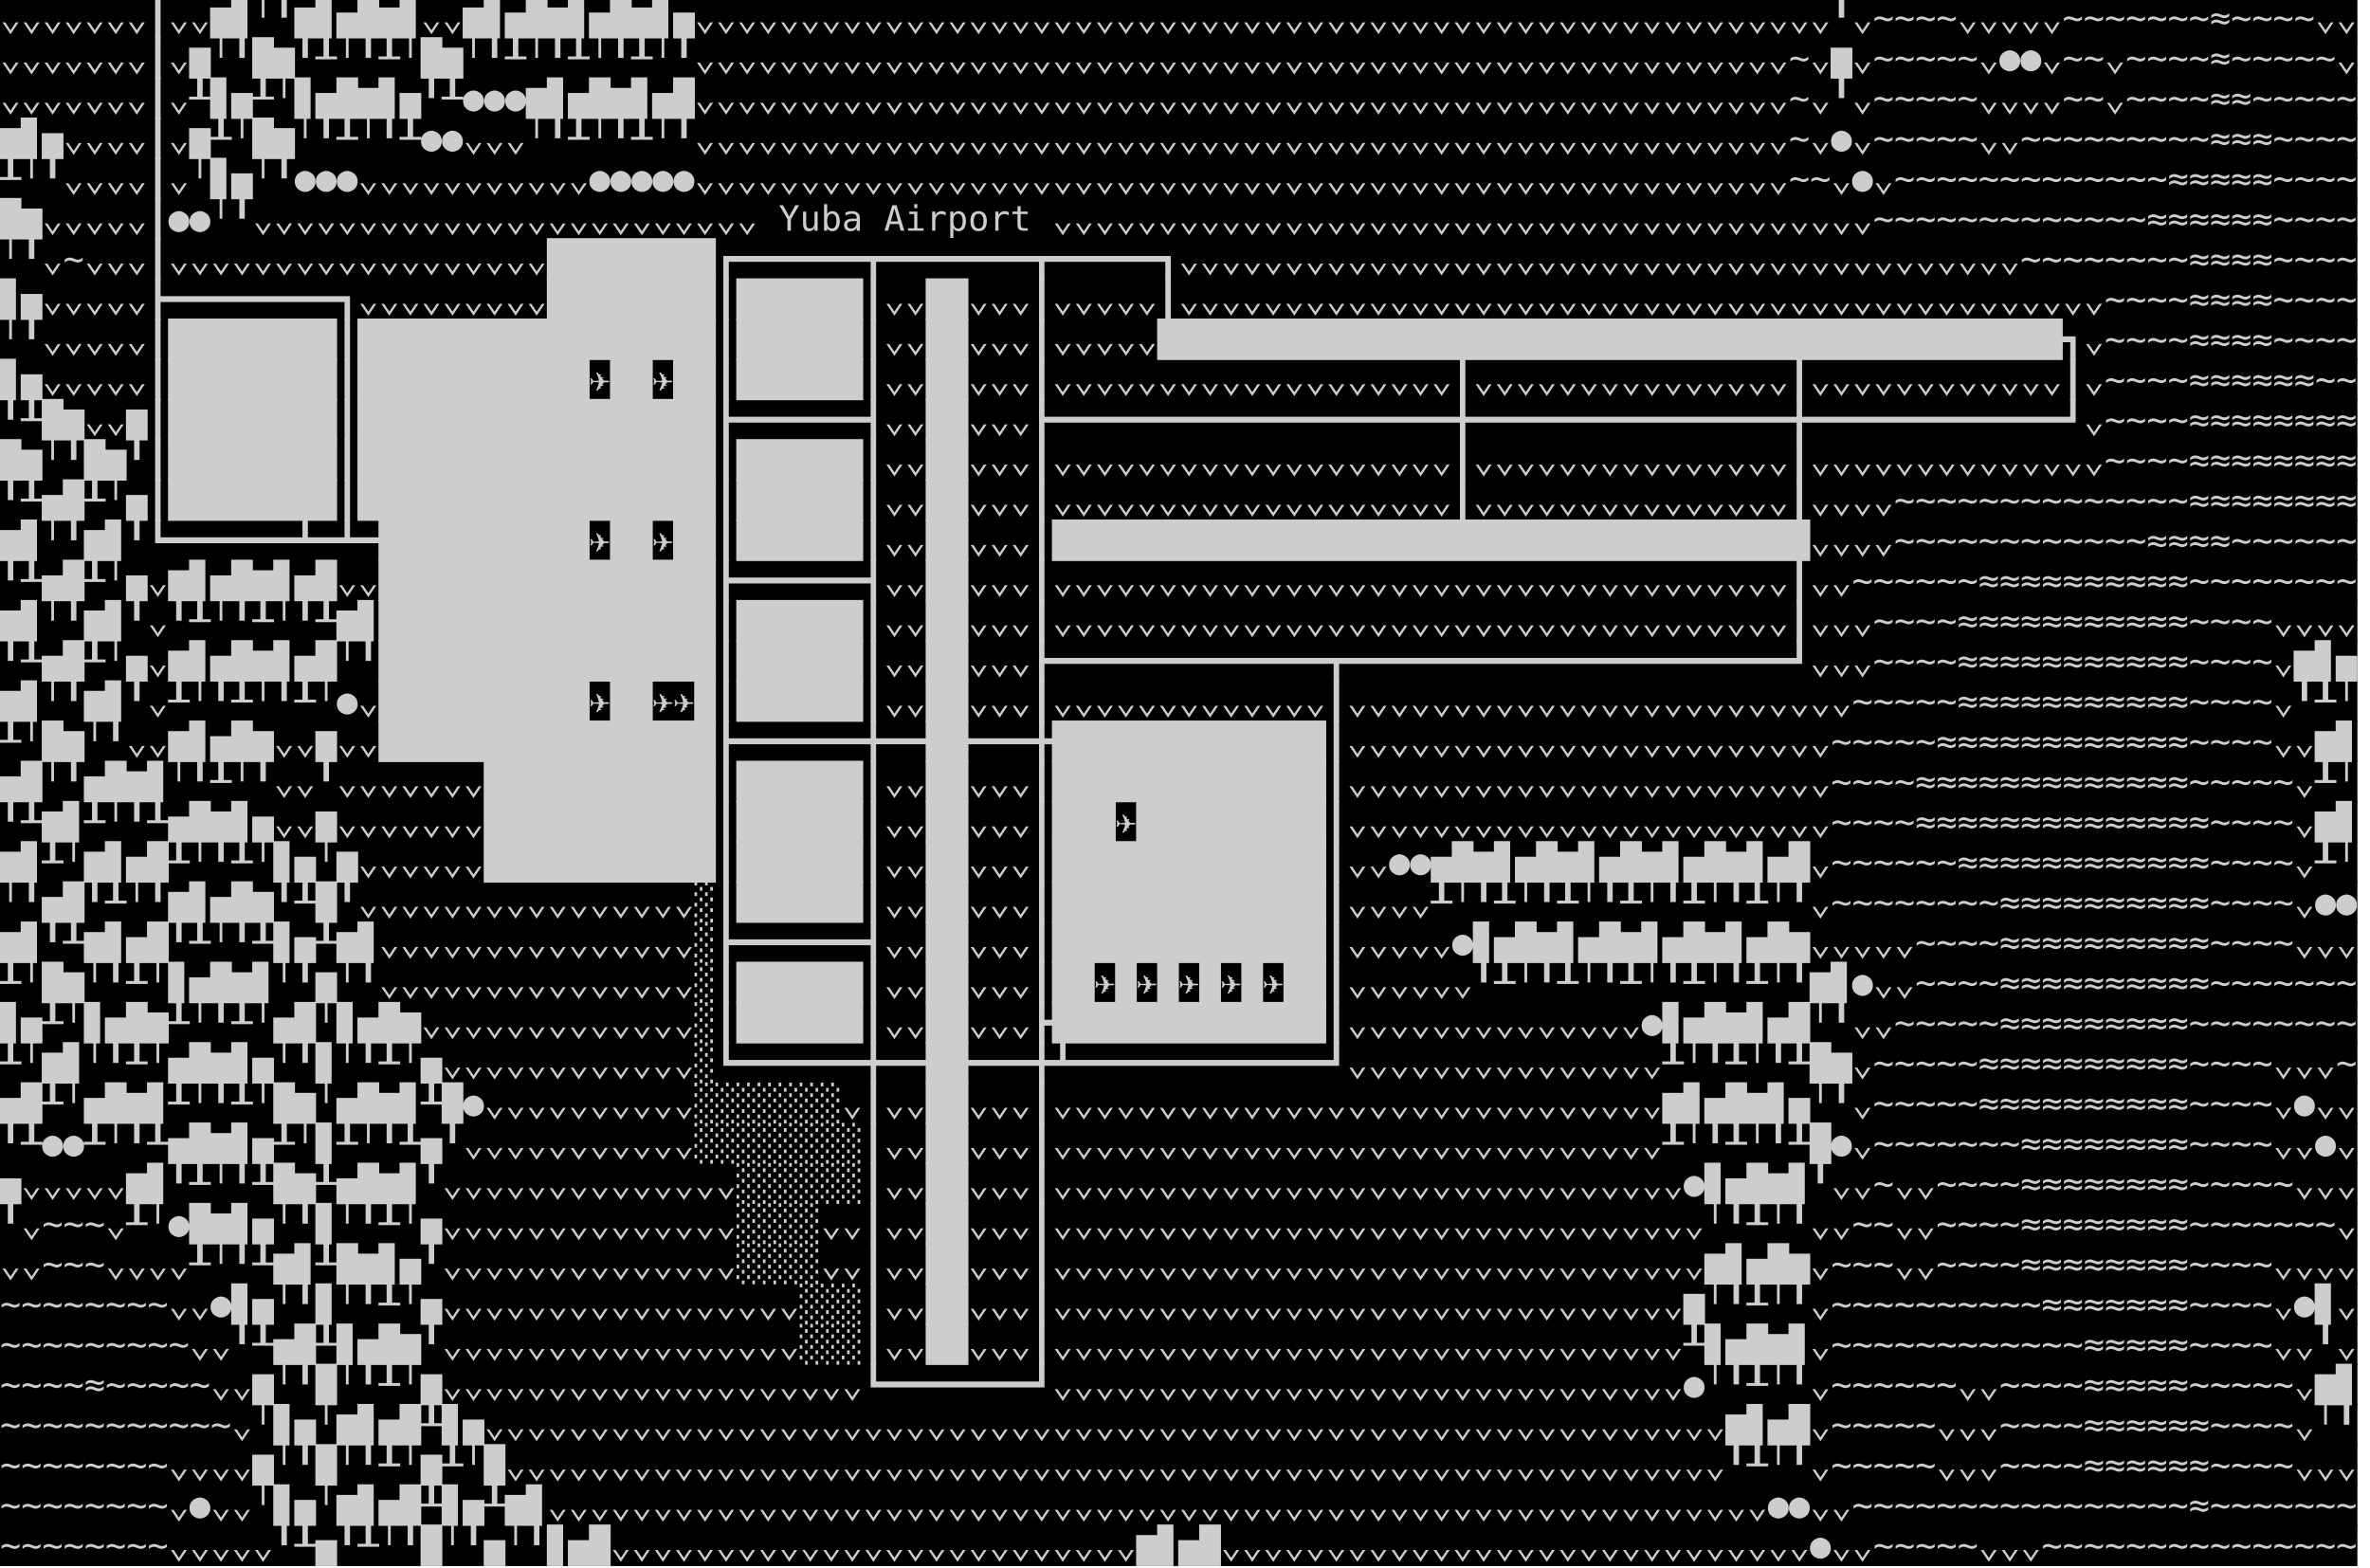
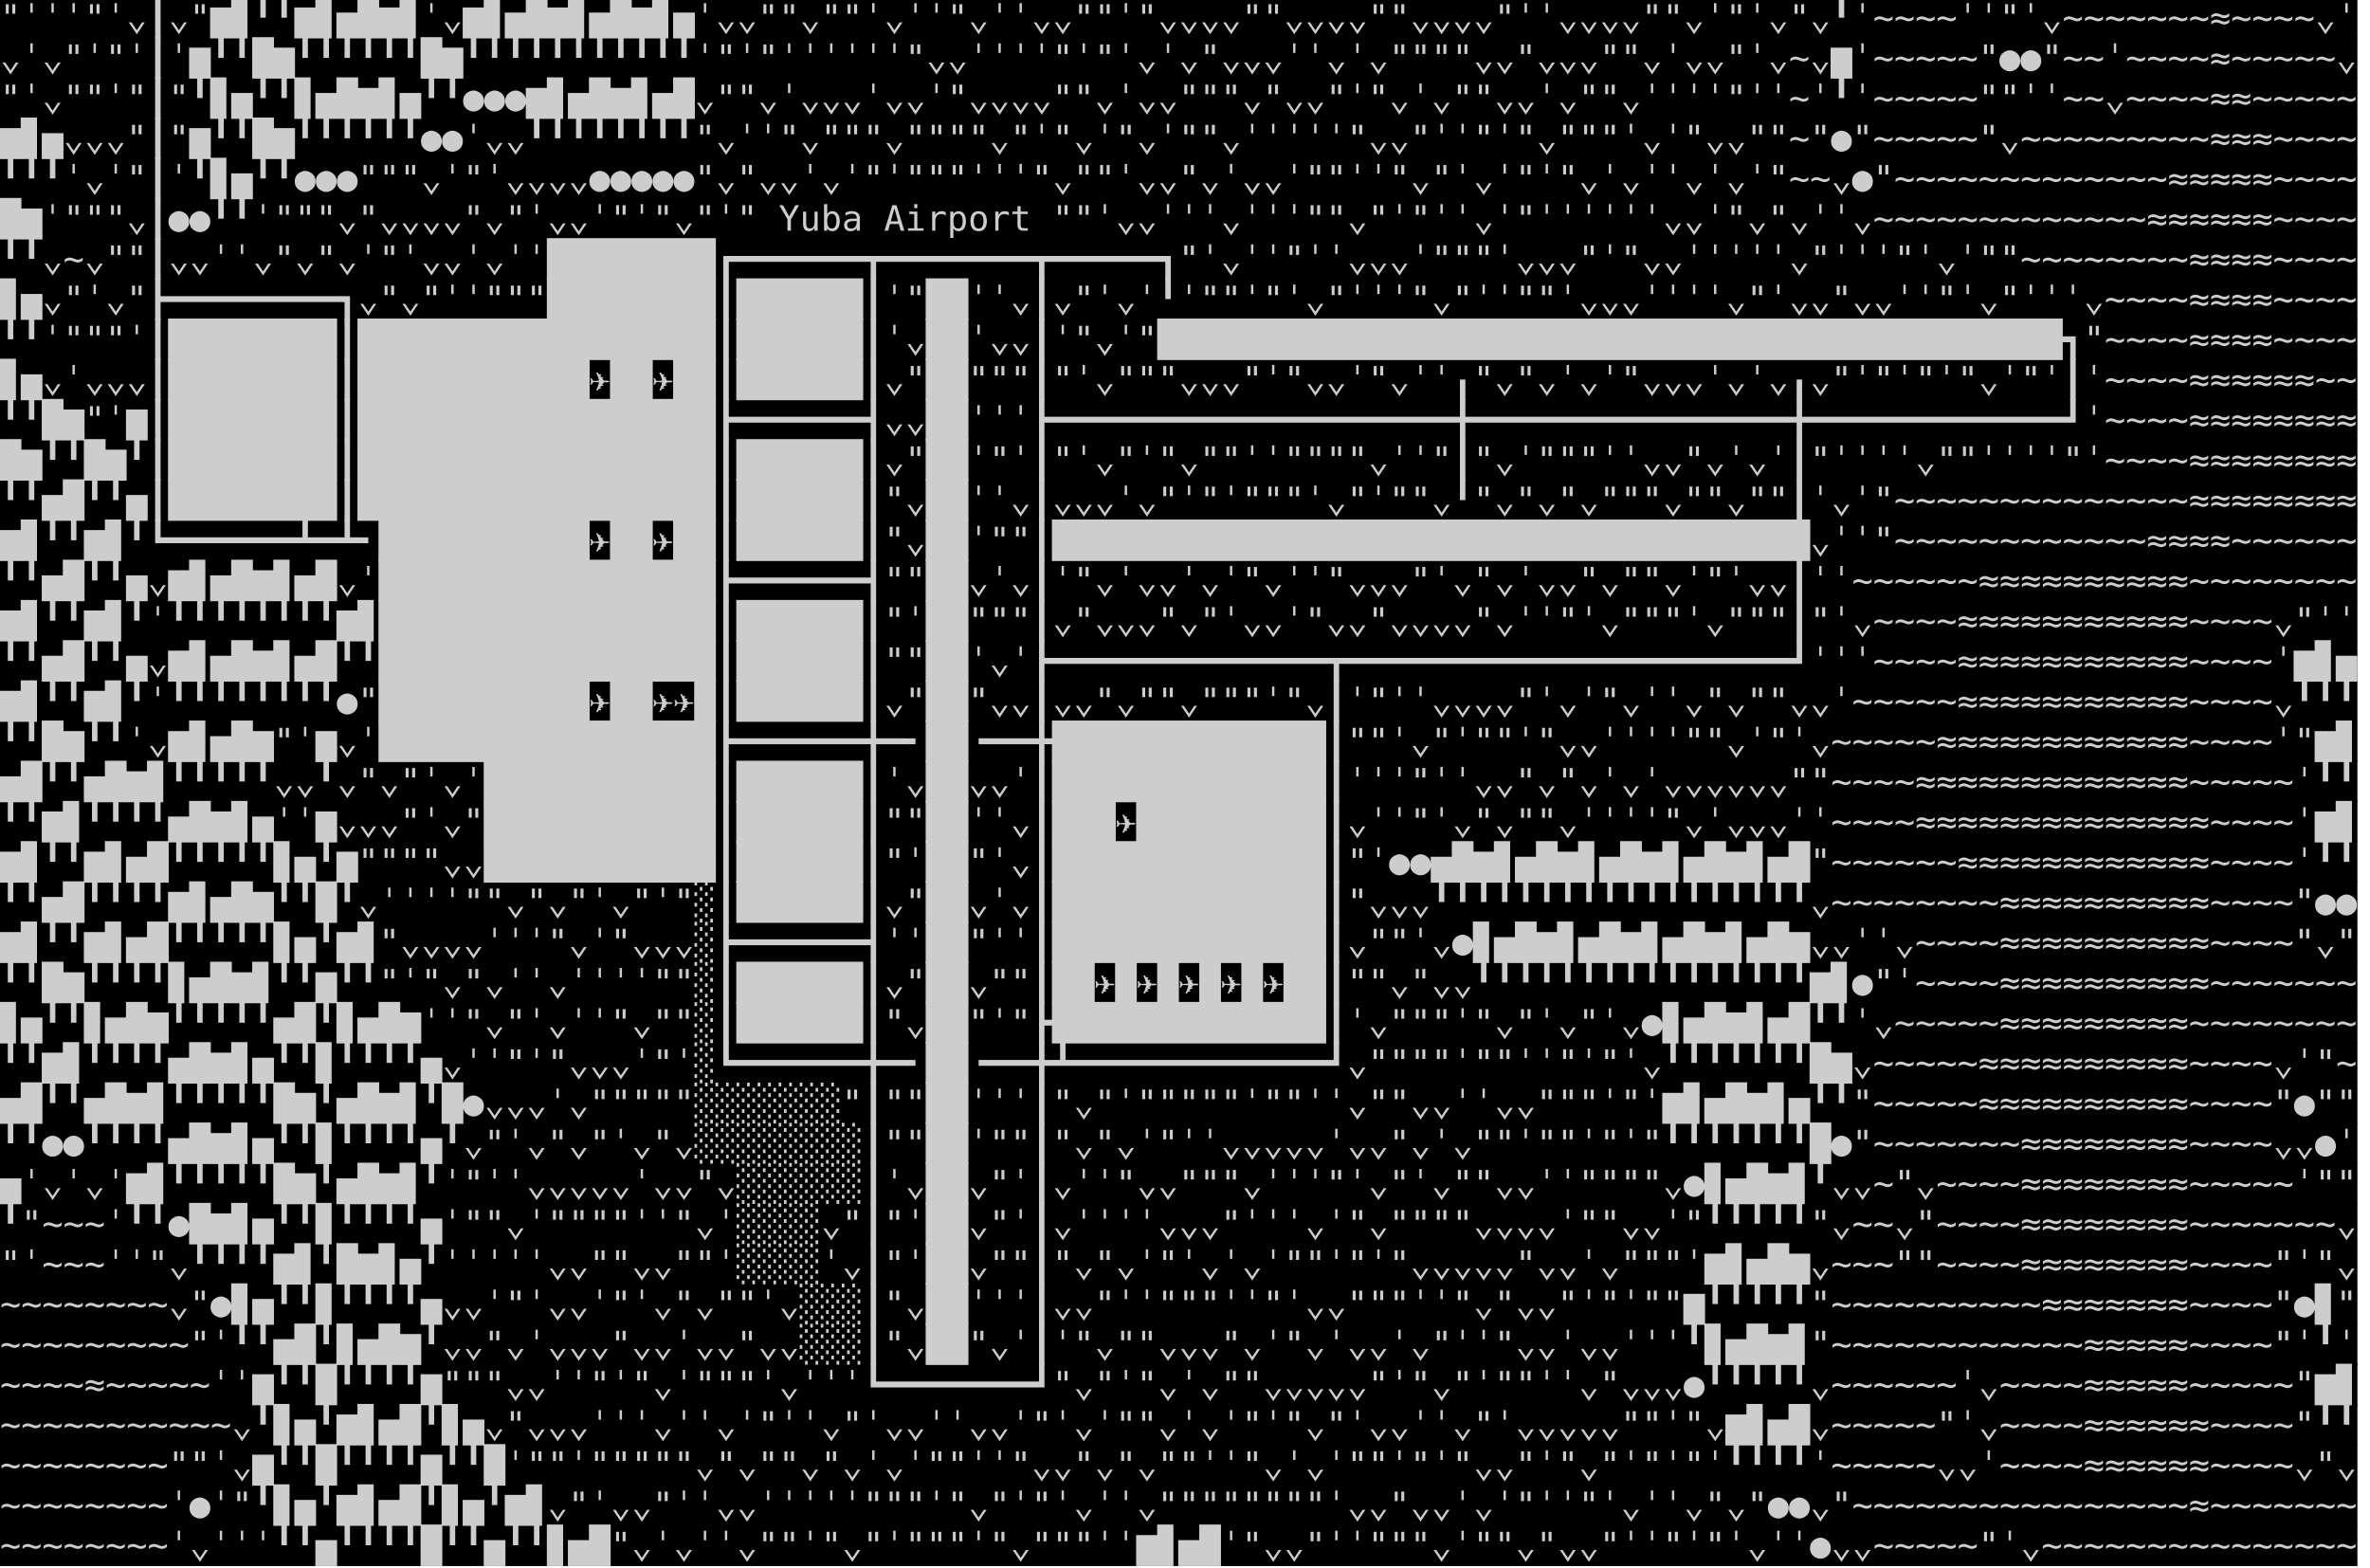
<svg xmlns="http://www.w3.org/2000/svg" version="1.1" width="678.0px" height="448.5px" viewBox="0 0 678.0 448.5" style="letter-spacing:0em;font-size:10px;font-family:'DejaVu Sans Mono';stroke:none">
  <text y="8.5" x="0.0" style="fill:#000000">████████████████████████████████████████████████████████████████████████████████████████████████████████████████</text>
█<text y="20.0" x="0.0" style="fill:#000000">████████████████████████████████████████████████████████████████████████████████████████████████████████████████</text>
█<text y="31.5" x="0.0" style="fill:#000000">████████████████████████████████████████████████████████████████████████████████████████████████████████████████</text>
█<text y="43.0" x="0.0" style="fill:#000000">████████████████████████████████████████████████████████████████████████████████████████████████████████████████</text>
█<text y="54.5" x="0.0" style="fill:#000000">████████████████████████████████████████████████████████████████████████████████████████████████████████████████</text>
█<text y="66.0" x="0.0" style="fill:#000000">████████████████████████████████████████████████████████████████████████████████████████████████████████████████</text>
█<text y="77.5" x="0.0" style="fill:#000000">████████████████████████████████████████████████████████████████████████████████████████████████████████████████</text>
█<text y="89.0" x="0.0" style="fill:#000000">████████████████████████████████████████████████████████████████████████████████████████████████████████████████</text>
█<text y="100.5" x="0.0" style="fill:#000000">████████████████████████████████████████████████████████████████████████████████████████████████████████████████</text>
█<text y="112.0" x="0.0" style="fill:#000000">████████████████████████████████████████████████████████████████████████████████████████████████████████████████</text>
█<text y="123.5" x="0.0" style="fill:#000000">████████████████████████████████████████████████████████████████████████████████████████████████████████████████</text>
█<text y="135.0" x="0.0" style="fill:#000000">████████████████████████████████████████████████████████████████████████████████████████████████████████████████</text>
█<text y="146.5" x="0.0" style="fill:#000000">████████████████████████████████████████████████████████████████████████████████████████████████████████████████</text>
█<text y="158.0" x="0.0" style="fill:#000000">████████████████████████████████████████████████████████████████████████████████████████████████████████████████</text>
█<text y="169.5" x="0.0" style="fill:#000000">████████████████████████████████████████████████████████████████████████████████████████████████████████████████</text>
█<text y="181.0" x="0.0" style="fill:#000000">████████████████████████████████████████████████████████████████████████████████████████████████████████████████</text>
█<text y="192.5" x="0.0" style="fill:#000000">████████████████████████████████████████████████████████████████████████████████████████████████████████████████</text>
█<text y="204.0" x="0.0" style="fill:#000000">████████████████████████████████████████████████████████████████████████████████████████████████████████████████</text>
█<text y="215.5" x="0.0" style="fill:#000000">████████████████████████████████████████████████████████████████████████████████████████████████████████████████</text>
█<text y="227.0" x="0.0" style="fill:#000000">████████████████████████████████████████████████████████████████████████████████████████████████████████████████</text>
█<text y="238.5" x="0.0" style="fill:#000000">████████████████████████████████████████████████████████████████████████████████████████████████████████████████</text>
█<text y="250.0" x="0.0" style="fill:#000000">████████████████████████████████████████████████████████████████████████████████████████████████████████████████</text>
█<text y="261.5" x="0.0" style="fill:#000000">████████████████████████████████████████████████████████████████████████████████████████████████████████████████</text>
█<text y="273.0" x="0.0" style="fill:#000000">████████████████████████████████████████████████████████████████████████████████████████████████████████████████</text>
█<text y="284.5" x="0.0" style="fill:#000000">████████████████████████████████████████████████████████████████████████████████████████████████████████████████</text>
█<text y="296.0" x="0.0" style="fill:#000000">████████████████████████████████████████████████████████████████████████████████████████████████████████████████</text>
█<text y="307.5" x="0.0" style="fill:#000000">████████████████████████████████████████████████████████████████████████████████████████████████████████████████</text>
█<text y="319.0" x="0.0" style="fill:#000000">████████████████████████████████████████████████████████████████████████████████████████████████████████████████</text>
█<text y="330.5" x="0.0" style="fill:#000000">████████████████████████████████████████████████████████████████████████████████████████████████████████████████</text>
█<text y="342.0" x="0.0" style="fill:#000000">████████████████████████████████████████████████████████████████████████████████████████████████████████████████</text>
█<text y="353.5" x="0.0" style="fill:#000000">████████████████████████████████████████████████████████████████████████████████████████████████████████████████</text>
█<text y="365.0" x="0.0" style="fill:#000000">████████████████████████████████████████████████████████████████████████████████████████████████████████████████</text>
█<text y="376.5" x="0.0" style="fill:#000000">████████████████████████████████████████████████████████████████████████████████████████████████████████████████</text>
█<text y="388.0" x="0.0" style="fill:#000000">████████████████████████████████████████████████████████████████████████████████████████████████████████████████</text>
█<text y="399.5" x="0.0" style="fill:#000000">████████████████████████████████████████████████████████████████████████████████████████████████████████████████</text>
█<text y="411.0" x="0.0" style="fill:#000000">████████████████████████████████████████████████████████████████████████████████████████████████████████████████</text>
█<text y="422.5" x="0.0" style="fill:#000000">████████████████████████████████████████████████████████████████████████████████████████████████████████████████</text>
█<text y="434.0" x="0.0" style="fill:#000000">████████████████████████████████████████████████████████████████████████████████████████████████████████████████</text>
█<text y="445.5" x="0.0" style="fill:#000000">████████████████████████████████████████████████████████████████████████████████████████████████████████████████</text>
- █<text y="8.5" x="0.0" style="fill:#cdcdcd">⌄⌄⌄⌄⌄⌄⌄┃⌄⌄▆▊╵╹▆▊▅█▆▊⌄⌄▆▊▅█▆▊▅█▆▊▅⌄⌄⌄⌄⌄⌄⌄⌄⌄⌄⌄⌄⌄⌄⌄⌄⌄⌄⌄⌄⌄⌄⌄⌄⌄⌄⌄⌄⌄⌄⌄⌄⌄⌄⌄⌄⌄⌄⌄⌄⌄⌄⌄⌄⌄⌄⌄⌄⌄⌄⌄⌄⌄⌄╹⌄~~~~⌄⌄⌄⌄⌄~~~~~~~≈~~~~⌄⌄</text>
- ⌄<text y="20.0" x="0.0" style="fill:#cdcdcd">⌄⌄⌄⌄⌄⌄⌄┃⌄▆╵╹█▆╹┸╵╹┸╵█▆╵╹┸╵╹┸╵╹┸╵╹⌄⌄⌄⌄⌄⌄⌄⌄⌄⌄⌄⌄⌄⌄⌄⌄⌄⌄⌄⌄⌄⌄⌄⌄⌄⌄⌄⌄⌄⌄⌄⌄⌄⌄⌄⌄⌄⌄⌄⌄⌄⌄⌄⌄⌄⌄⌄⌄⌄⌄⌄⌄~⌄▆⌄~~~~~⌄●●⌄~~⌄~~~~≈~~~~~⌄</text>
- ⌄<text y="31.5" x="0.0" style="fill:#cdcdcd">⌄⌄⌄⌄⌄⌄⌄┃⌄┸▊▅┸╵▊▅█▆▊▅╹┸●●●▆▊▅█▆▊▅█⌄⌄⌄⌄⌄⌄⌄⌄⌄⌄⌄⌄⌄⌄⌄⌄⌄⌄⌄⌄⌄⌄⌄⌄⌄⌄⌄⌄⌄⌄⌄⌄⌄⌄⌄⌄⌄⌄⌄⌄⌄⌄⌄⌄⌄⌄⌄⌄⌄⌄⌄⌄~⌄╹⌄~~~~~⌄⌄⌄⌄~~⌄~~~~≈≈~~~~~</text>
- ⌄<text y="43.0" x="0.0" style="fill:#cdcdcd">▆▊▅⌄⌄⌄⌄┃⌄▆┸╵█▆╵╹┸╵╹┸●●⌄⌄⌄╵╹┸╵╹┸╵╹⌄⌄⌄⌄⌄⌄⌄⌄⌄⌄⌄⌄⌄⌄⌄⌄⌄⌄⌄⌄⌄⌄⌄⌄⌄⌄⌄⌄⌄⌄⌄⌄⌄⌄⌄⌄⌄⌄⌄⌄⌄⌄⌄⌄⌄⌄⌄⌄⌄⌄⌄⌄~⌄●⌄~~~~~⌄⌄~~~~~~~~~≈≈≈~~~~</text>
- ⌄<text y="54.5" x="0.0" style="fill:#cdcdcd">┸╵╹⌄⌄⌄⌄┃⌄╵▊▅╵╹●●●⌄⌄⌄⌄⌄⌄⌄⌄⌄⌄⌄●●●●●⌄⌄⌄⌄⌄⌄⌄⌄⌄⌄⌄⌄⌄⌄⌄⌄⌄⌄⌄⌄⌄⌄⌄⌄⌄⌄⌄⌄⌄⌄⌄⌄⌄⌄⌄⌄⌄⌄⌄⌄⌄⌄⌄⌄⌄⌄⌄⌄⌄⌄⌄⌄~~⌄●⌄~~~~~~~~~~~~~≈≈≈≈≈~~~~</text>
- ~<text y="66.0" x="0.0" style="fill:#cdcdcd">█▆⌄⌄⌄⌄⌄┃●●╵╹⌄⌄⌄⌄⌄⌄⌄⌄⌄⌄⌄⌄⌄⌄⌄⌄⌄⌄⌄⌄⌄⌄⌄⌄ Yuba Airport ⌄⌄⌄⌄⌄⌄⌄⌄⌄⌄⌄⌄⌄⌄⌄⌄⌄⌄⌄⌄⌄⌄⌄⌄⌄⌄⌄⌄⌄⌄⌄⌄⌄⌄⌄⌄⌄⌄⌄~~~~~~~~~~~~~≈≈≈≈≈≈~~~~</text>
- ⌄<text y="77.5" x="0.0" style="fill:#cdcdcd">╵╹⌄~⌄⌄⌄┃⌄⌄⌄⌄⌄⌄⌄⌄⌄⌄⌄⌄⌄⌄⌄⌄⌄⌄████████┏━━━━━━┳━━━━━━━┳━━━━━┓⌄⌄⌄⌄⌄⌄⌄⌄⌄⌄⌄⌄⌄⌄⌄⌄⌄⌄⌄⌄⌄⌄⌄⌄⌄⌄⌄⌄⌄⌄⌄⌄⌄⌄⌄⌄⌄⌄⌄⌄~~~~~~~~≈≈≈≈~~~~</text>
- ⌄<text y="89.0" x="0.0" style="fill:#cdcdcd">▊▅⌄⌄⌄⌄⌄┣━━━━━━━━┓⌄⌄⌄⌄⌄⌄⌄⌄⌄████████┃██████┃⌄⌄██⌄⌄⌄┃⌄⌄⌄⌄⌄┃⌄⌄⌄⌄⌄⌄⌄⌄⌄⌄⌄⌄⌄⌄⌄⌄⌄⌄⌄⌄⌄⌄⌄⌄⌄⌄⌄⌄⌄⌄⌄⌄⌄⌄⌄⌄⌄⌄⌄⌄⌄⌄⌄⌄~~~~≈≈≈≈~~~~</text>
- ⌄<text y="100.5" x="0.0" style="fill:#cdcdcd">╵╹⌄⌄⌄⌄⌄┃████████┃█████████████████┃██████┃⌄⌄██⌄⌄⌄┃⌄⌄⌄⌄⌄███████████████████████████████████████████┓⌄~~~~≈≈≈≈~~~~</text>
- ~<text y="112.0" x="0.0" style="fill:#cdcdcd">▊▅⌄⌄⌄⌄⌄┃████████┃███████████✈██✈██┃██████┃⌄⌄██⌄⌄⌄┃⌄⌄⌄⌄⌄⌄⌄⌄⌄⌄⌄⌄⌄⌄⌄⌄⌄⌄⌄┃⌄⌄⌄⌄⌄⌄⌄⌄⌄⌄⌄⌄⌄⌄⌄┃⌄⌄⌄⌄⌄⌄⌄⌄⌄⌄⌄⌄┃⌄~~~~≈≈≈≈≈≈~~</text>
- ~<text y="123.5" x="0.0" style="fill:#cdcdcd">╹┸█▆⌄⌄▆┃████████┃█████████████████┣━━━━━━┫⌄⌄██⌄⌄⌄┣━━━━━━━━━━━━━━━━━━━╋━━━━━━━━━━━━━━━╋━━━━━━━━━━━━┛⌄~~~~≈≈≈≈≈≈≈≈</text>
- ~<text y="135.0" x="0.0" style="fill:#cdcdcd">█▆╵╹█▆╹┃████████┃█████████████████┃██████┃⌄⌄██⌄⌄⌄┃⌄⌄⌄⌄⌄⌄⌄⌄⌄⌄⌄⌄⌄⌄⌄⌄⌄⌄⌄┃⌄⌄⌄⌄⌄⌄⌄⌄⌄⌄⌄⌄⌄⌄⌄┃⌄⌄⌄⌄⌄⌄⌄⌄⌄⌄⌄⌄⌄⌄~~~~≈≈≈≈≈≈≈≈</text>
- ≈<text y="146.5" x="0.0" style="fill:#cdcdcd">╹┸▅█┸╵▅┃████████┃█████████████████┃██████┃⌄⌄██⌄⌄⌄┃⌄⌄⌄⌄⌄⌄⌄⌄⌄⌄⌄⌄⌄⌄⌄⌄⌄⌄⌄┃⌄⌄⌄⌄⌄⌄⌄⌄⌄⌄⌄⌄⌄⌄⌄┃⌄⌄⌄⌄~~~~~~~~~~~~~~≈≈≈≈≈≈≈≈</text>
- ≈<text y="158.0" x="0.0" style="fill:#cdcdcd">▆▊╵╹▆▊╹┗━━━━━━┻━┻━██████████✈██✈██┃██████┃⌄⌄██⌄⌄⌄┃████████████████████████████████████⌄⌄⌄⌄~~~~~~~~~~~~≈≈≈≈~~~~~~</text>
- ~<text y="169.5" x="0.0" style="fill:#cdcdcd">╹┸▅█┸╵▅⌄▆▊▅█▆▊▅█⌄⌄████████████████┣━━━━━━┫⌄⌄██⌄⌄⌄┃⌄⌄⌄⌄⌄⌄⌄⌄⌄⌄⌄⌄⌄⌄⌄⌄⌄⌄⌄⌄⌄⌄⌄⌄⌄⌄⌄⌄⌄⌄⌄⌄⌄⌄⌄┃⌄⌄~~~~~~≈≈≈≈≈≈≈≈≈≈~~~~~~~~</text>
- ~<text y="181.0" x="0.0" style="fill:#cdcdcd">▆▊╵╹▆▊╹⌄╹┸╵╹┸╵╹┸▆▊████████████████┃██████┃⌄⌄██⌄⌄⌄┃⌄⌄⌄⌄⌄⌄⌄⌄⌄⌄⌄⌄⌄⌄⌄⌄⌄⌄⌄⌄⌄⌄⌄⌄⌄⌄⌄⌄⌄⌄⌄⌄⌄⌄⌄┃⌄⌄⌄~~~~≈≈≈≈≈≈≈≈≈≈≈~~~~⌄⌄⌄⌄</text>
- ⌄<text y="192.5" x="0.0" style="fill:#cdcdcd">╹┸▅█┸╵▅⌄▆▊▅█▆▊▅█╵╹████████████████┃██████┃⌄⌄██⌄⌄⌄┣━━━━━━━━━━━━━┳━━━━━━━━━━━━━━━━━━━━━┛⌄⌄⌄~~~~≈≈≈≈≈≈≈≈≈≈≈~~~~⌄▆▊▅</text>
- █<text y="204.0" x="0.0" style="fill:#cdcdcd">▆▊╵╹▆▊╹⌄┸╵╹┸╵╹┸╵●⌄██████████✈██✈✈█┃██████┃⌄⌄██⌄⌄⌄┃⌄⌄⌄⌄⌄⌄⌄⌄⌄⌄⌄⌄⌄┃⌄⌄⌄⌄⌄⌄⌄⌄⌄⌄⌄⌄⌄⌄⌄⌄⌄⌄⌄⌄⌄⌄⌄⌄~~~~~≈≈≈≈≈≈≈≈≈≈≈~~~~⌄╹┸╵</text>
- ╹<text y="215.5" x="0.0" style="fill:#cdcdcd">┸╵█▆╵╹⌄⌄▆▊▅█▆⌄⌄▆⌄⌄████████████████┣━━━━━━╋━━██━━━╋█████████████┃⌄⌄⌄⌄⌄⌄⌄⌄⌄⌄⌄⌄⌄⌄⌄⌄⌄⌄⌄⌄⌄⌄⌄~~~~~≈≈≈≈≈≈≈≈≈≈≈≈~~~~⌄⌄▆▊</text>
- ▅<text y="227.0" x="0.0" style="fill:#cdcdcd">▅█╵╹▅█▆▊╵╹┸╵╹⌄⌄╹⌄⌄⌄⌄⌄⌄⌄███████████┃██████┃⌄⌄██⌄⌄⌄┃█████████████┃⌄⌄⌄⌄⌄⌄⌄⌄⌄⌄⌄⌄⌄⌄⌄⌄⌄⌄⌄⌄⌄⌄⌄~~~~≈≈≈≈≈≈≈≈≈≈≈≈≈~~~~~⌄┸╵</text>
- ╹<text y="238.5" x="0.0" style="fill:#cdcdcd">╹┸▆▊┸╵╹┸▅█▆▊▅⌄⌄▆⌄⌄⌄⌄⌄⌄⌄███████████┃██████┃⌄⌄██⌄⌄⌄┃███✈█████████┃⌄⌄⌄⌄⌄⌄⌄⌄⌄⌄⌄⌄⌄⌄⌄⌄⌄⌄⌄⌄⌄⌄⌄~~~~≈≈≈≈≈≈≈≈≈≈≈≈≈≈~~~~⌄▆▊</text>
- ▅<text y="250.0" x="0.0" style="fill:#cdcdcd">▆▊┸╵▆▊▅█┸╵╹┸╵▊▅╵▆⌄⌄⌄⌄⌄⌄███████████┃██████┃⌄⌄██⌄⌄⌄┃█████████████┃⌄⌄●●▅█▆▊▅█▆▊▅█▆▊▅█▆▊▅█⌄~~~~~~≈≈≈≈≈≈≈≈≈≈≈≈~~~~⌄┸╵</text>
- ╹<text y="261.5" x="0.0" style="fill:#cdcdcd">╵╹▅█╹┸╵╹▆▊▅█▆╹┸█╹⌄⌄⌄⌄⌄⌄⌄⌄⌄⌄⌄⌄⌄⌄⌄⌄░┃██████┃⌄⌄██⌄⌄⌄┃█████████████┃⌄⌄⌄⌄┸╵╹┸╵╹┸╵╹┸╵╹┸╵╹┸╵╹⌄~~~~~~~~≈≈≈≈≈≈≈≈≈≈~~~~⌄●●</text>
- ●<text y="273.0" x="0.0" style="fill:#cdcdcd">▆▊╹┸▆▊▅█╹┸╵╹┸▊▅┸▆▊⌄⌄⌄⌄⌄⌄⌄⌄⌄⌄⌄⌄⌄⌄⌄░┣━━━━━━┫⌄⌄██⌄⌄⌄┃█████████████┃⌄⌄⌄⌄⌄●▊▅█▆▊▅█▆▊▅█▆▊▅█▆⌄⌄⌄⌄⌄~~~~≈≈≈≈≈≈≈≈≈≈~~~~⌄⌄⌄</text>
- ⌄<text y="284.5" x="0.0" style="fill:#cdcdcd">┸╵█▆╵╹┸╵▊▅█▆▊╵╹▆╵╹⌄⌄⌄⌄⌄⌄⌄⌄⌄⌄⌄⌄⌄⌄⌄░┃██████┃⌄⌄██⌄⌄⌄┃██✈█✈█✈█✈█✈██┃⌄⌄⌄⌄⌄⌄╹┸╵╹┸╵╹┸╵╹┸╵╹┸╵╹▆▊●⌄⌄~~~~≈≈≈≈≈≈≈≈≈≈~~~~~~~</text>
- ~<text y="296.0" x="0.0" style="fill:#cdcdcd">▊▅┸╵▊▅█▆┸╵╹┸╵▅█╵▊▅█▆⌄⌄⌄⌄⌄⌄⌄⌄⌄⌄⌄⌄⌄░┃██████┃⌄⌄██⌄⌄⌄┣█████████████┃⌄⌄⌄⌄⌄⌄⌄⌄⌄⌄⌄⌄⌄⌄●▊▅█▆▊▅█╵╹⌄⌄~~~~~≈≈≈≈≈≈≈≈≈~~~~~~~~</text>
- ~<text y="307.5" x="0.0" style="fill:#cdcdcd">┸╵▆▊╵╹┸╵▅█▆▊▅╵╹▊╵╹┸╵▅⌄⌄⌄⌄⌄⌄⌄⌄⌄⌄⌄⌄░┗━━━━━━╋━━██━━━╋┻━━━━━━━━━━━━┛⌄⌄⌄⌄⌄⌄⌄⌄⌄⌄⌄⌄⌄⌄⌄┸╵╹┸╵╹┸█▆⌄~~~~~≈≈≈≈≈≈≈≈≈≈~~~~⌄⌄⌄~</text>
- ~<text y="319.0" x="0.0" style="fill:#cdcdcd">▅█┸╵▅█▆▊┸╵╹┸╵█▆╵▅█▆▊┸█●⌄⌄⌄⌄⌄⌄⌄⌄⌄⌄░░░░░░░⌄┃⌄⌄██⌄⌄⌄┃⌄⌄⌄⌄⌄⌄⌄⌄⌄⌄⌄⌄⌄⌄⌄⌄⌄⌄⌄⌄⌄⌄⌄⌄⌄⌄⌄⌄⌄▆▊▅█▆▊▅╵╹⌄~~~~~≈≈≈≈≈≈≈≈≈≈~~~~⌄●⌄⌄</text>
- ~<text y="330.5" x="0.0" style="fill:#cdcdcd">╹┸●●┸╵╹┸▅█▆▊▅┸╵▊┸╵╹┸▅╹⌄⌄⌄⌄⌄⌄⌄⌄⌄⌄⌄░░░░░░░░┃⌄⌄██⌄⌄⌄┃⌄⌄⌄⌄⌄⌄⌄⌄⌄⌄⌄⌄⌄⌄⌄⌄⌄⌄⌄⌄⌄⌄⌄⌄⌄⌄⌄⌄⌄┸╵╹┸╵╹┸█●⌄~~~~~~~≈≈≈≈≈≈≈≈~~~~⌄⌄●⌄</text>
- ⌄<text y="342.0" x="0.0" style="fill:#cdcdcd">▅⌄⌄⌄⌄⌄▆▊╹┸╵╹┸█▆┸▅█▆▊╹⌄⌄⌄⌄⌄⌄⌄⌄⌄⌄⌄⌄⌄⌄░░░░░░┃⌄⌄██⌄⌄⌄┃⌄⌄⌄⌄⌄⌄⌄⌄⌄⌄⌄⌄⌄⌄⌄⌄⌄⌄⌄⌄⌄⌄⌄⌄⌄⌄⌄⌄⌄⌄●▊▅█▆▊╹⌄⌄~⌄⌄~~~~≈≈≈≈≈≈≈≈~~~~~⌄⌄⌄</text>
- ●<text y="353.5" x="0.0" style="fill:#cdcdcd">╹⌄~~~⌄┸╵●█▆▊▅╵╹▊╵╹┸╵▅⌄⌄⌄⌄⌄⌄⌄⌄⌄⌄⌄⌄⌄⌄░░░░⌄⌄┃⌄⌄██⌄⌄⌄┃⌄⌄⌄⌄⌄⌄⌄⌄⌄⌄⌄⌄⌄⌄⌄⌄⌄⌄⌄⌄⌄⌄⌄⌄⌄⌄⌄⌄⌄⌄⌄╵╹┸╵╹⌄⌄~~⌄⌄~~~~≈≈≈≈≈≈≈≈~~~~~~~⌄</text>
- ⌄<text y="365.0" x="0.0" style="fill:#cdcdcd">⌄⌄~~~⌄⌄⌄⌄┸╵╹┸▆▊┸█▆▊▅╹⌄⌄⌄⌄⌄⌄⌄⌄⌄⌄⌄⌄⌄⌄░░░░⌄⌄┃⌄⌄██⌄⌄⌄┃⌄⌄⌄⌄⌄⌄⌄⌄⌄⌄⌄⌄⌄⌄⌄⌄⌄⌄⌄⌄⌄⌄⌄⌄⌄⌄⌄⌄⌄⌄⌄▆▊▅█▆⌄~~~⌄⌄~~~~≈≈≈≈≈≈≈≈~~~~⌄⌄⌄⌄</text>
- ⌄<text y="376.5" x="0.0" style="fill:#cdcdcd">~~~~~~~~⌄⌄●▊▅╵╹▊╵╹┸╵▅⌄⌄⌄⌄⌄⌄⌄⌄⌄⌄⌄⌄⌄⌄⌄⌄⌄░░░┃⌄⌄██⌄⌄⌄┃⌄⌄⌄⌄⌄⌄⌄⌄⌄⌄⌄⌄⌄⌄⌄⌄⌄⌄⌄⌄⌄⌄⌄⌄⌄⌄⌄⌄⌄⌄▆╵╹┸╵╹⌄~~~~~~~~~~≈≈≈≈≈≈≈~~~~⌄●▊⌄</text>
- ~<text y="388.0" x="0.0" style="fill:#cdcdcd">~~~~~~~~~⌄⌄╹┸▅█┸▊▅█▆╹⌄⌄⌄⌄⌄⌄⌄⌄⌄⌄⌄⌄⌄⌄⌄⌄⌄░░░┃⌄⌄██⌄⌄⌄┃⌄⌄⌄⌄⌄⌄⌄⌄⌄⌄⌄⌄⌄⌄⌄⌄⌄⌄⌄⌄⌄⌄⌄⌄⌄⌄⌄⌄⌄⌄┸▊▅█▆▊⌄~~~~~~~~~~~~≈≈≈≈≈~~~~⌄⌄╹⌄</text>
- ⌄<text y="399.5" x="0.0" style="fill:#cdcdcd">~~~~≈~~~~~⌄⌄▆╵╹█╵╹┸╵▆⌄⌄⌄⌄⌄⌄⌄⌄⌄⌄⌄⌄⌄⌄⌄⌄⌄⌄⌄⌄┗━━━━━━━┛⌄⌄⌄⌄⌄⌄⌄⌄⌄⌄⌄⌄⌄⌄⌄⌄⌄⌄⌄⌄⌄⌄⌄⌄⌄⌄⌄⌄⌄⌄●╵╹┸╵╹⌄~~~~~~⌄⌄~~~~≈≈≈≈≈~~~~~⌄▆▊</text>
- ●<text y="411.0" x="0.0" style="fill:#cdcdcd">~~~~~~~~~~~⌄╵▊▅╵▆▊▅█┸▊▅⌄⌄⌄⌄⌄⌄⌄⌄⌄⌄⌄⌄⌄⌄⌄⌄⌄⌄⌄⌄⌄⌄⌄⌄⌄⌄⌄⌄⌄⌄⌄⌄⌄⌄⌄⌄⌄⌄⌄⌄⌄⌄⌄⌄⌄⌄⌄⌄⌄⌄⌄⌄⌄⌄⌄⌄⌄⌄⌄▆▊▅█⌄~~~~~⌄⌄⌄~~~~≈≈≈≈≈≈~~~~⌄╵╹</text>
- ⌄<text y="422.5" x="0.0" style="fill:#cdcdcd">~~~~~~~~⌄⌄⌄⌄▆╵╹█╵╹┸╵▆┸╵█⌄⌄⌄⌄⌄⌄⌄⌄⌄⌄⌄⌄⌄⌄⌄⌄⌄⌄⌄⌄⌄⌄⌄⌄⌄⌄⌄⌄⌄⌄⌄⌄⌄⌄⌄⌄⌄⌄⌄⌄⌄⌄⌄⌄⌄⌄⌄⌄⌄⌄⌄⌄⌄⌄⌄⌄⌄⌄╹┸╵╹⌄~~~~~⌄⌄⌄~~~~≈≈≈≈≈≈~~~~⌄⌄⌄</text>
- ⌄<text y="434.0" x="0.0" style="fill:#cdcdcd">~~~~~~~~⌄●⌄⌄╵▊▅╵▆▊▅█┸▊▅┸▆▊⌄⌄⌄⌄⌄⌄⌄⌄⌄⌄⌄⌄⌄⌄⌄⌄⌄⌄⌄⌄⌄⌄⌄⌄⌄⌄⌄⌄⌄⌄⌄⌄⌄⌄⌄⌄⌄⌄⌄⌄⌄⌄⌄⌄⌄⌄⌄⌄⌄⌄⌄⌄⌄⌄⌄⌄⌄⌄●●⌄⌄~~~~~~~~~~~~~~~~≈~~~~~~~</text>
- ~<text y="445.5" x="0.0" style="fill:#cdcdcd">~~~~~~~~⌄⌄⌄⌄⌄╹┸▅╹┸╵╹█╵╹▅╵╹▊▅█⌄⌄⌄⌄⌄⌄⌄⌄⌄⌄⌄⌄⌄⌄⌄⌄⌄⌄⌄⌄⌄⌄⌄⌄⌄▆▊▅█⌄⌄⌄⌄⌄⌄⌄⌄⌄⌄⌄⌄⌄⌄⌄⌄⌄⌄⌄⌄⌄⌄⌄⌄⌄⌄⌄⌄●⌄⌄~~~~~⌄⌄⌄~~~~~~~~~~~~~~~</text>
+ █<text y="8.5" x="0.0" style="fill:#cdcdcd">"ˈˈˈ"ˈ⌄┃⌄"▆▊╹╹▆▊▅█▆▊ˈ⌄▆▊▅█▆▊▅█▆▊▅ˈ⌄⌄""⌄""ˈ⌄ˈˈ"⌄ˈˈ⌄⌄""ˈ"⌄⌄⌄⌄""⌄⌄⌄⌄""⌄⌄⌄⌄"ˈˈ⌄⌄⌄⌄""⌄ˈ"ˈ⌄"⌄╹ˈ~~~~ˈˈ"ˈ⌄~~~~~~~≈~~~~⌄ˈ</text>
+ ⌄<text y="20.0" x="0.0" style="fill:#cdcdcd">⌄ˈ⌄"ˈ"ˈ┃ˈ▆╹╹█▆╹╹╹╹╹╹█▆╹╹╹╹╹╹╹╹╹╹╹ˈ"ˈ"ˈˈˈˈˈˈ"⌄⌄ˈˈˈˈ"ˈ"ˈ⌄ˈ⌄"⌄⌄⌄ˈˈ⌄ˈ⌄""""⌄⌄"⌄⌄⌄""⌄ˈ⌄⌄"ˈ⌄~⌄▆ˈ~~~~~"●●"~~ˈ~~~~≈~~~~~⌄</text>
+ ⌄<text y="31.5" x="0.0" style="fill:#cdcdcd">"ˈ⌄""ˈ"┃"╹▊▅╹╹▊▅█▆▊▅╹╹●●●▆▊▅█▆▊▅█⌄""⌄ˈ⌄⌄⌄ˈ⌄⌄ˈ"⌄⌄⌄⌄""⌄ˈ⌄⌄"""⌄"⌄⌄"ˈ"⌄ˈ⌄""⌄⌄ˈ⌄""⌄ˈˈˈˈ"ˈˈ~ˈ╹ˈ~~~~~""ˈˈ~~⌄~~~~≈≈~~~~~</text>
+ ⌄<text y="43.0" x="0.0" style="fill:#cdcdcd">▆▊▅⌄⌄⌄"┃"▆╹╹█▆╹╹╹╹╹╹●●ˈ⌄⌄╹╹╹╹╹╹╹╹"⌄ˈˈ"⌄"""⌄""""⌄"ˈ"⌄ˈ"⌄ˈ""⌄ˈˈˈˈˈ"⌄⌄"ˈˈ"ˈ"⌄"""ˈ⌄ˈ"⌄⌄""~"●"~~~~~"⌄~~~~~~~~~≈≈≈~~~~</text>
+ ˈ<text y="54.5" x="0.0" style="fill:#cdcdcd">╹╹╹ˈ⌄ˈ"┃ˈ╹▊▅╹╹●●●"""⌄ˈ"ˈ⌄⌄⌄⌄●●●●●"⌄"⌄⌄ˈ⌄ˈ"ˈ"""ˈˈˈ"⌄""ˈ⌄⌄"⌄ˈ⌄⌄ˈ""ˈˈ"⌄"ˈ⌄ˈ"ˈ"⌄ˈ⌄ˈˈ⌄ˈ⌄ˈ"~~⌄●"~~~~~~~~~~~~~≈≈≈≈≈~~~~</text>
+ ~<text y="66.0" x="0.0" style="fill:#cdcdcd">█▆ˈ"""⌄┃●●╹╹ˈ"""⌄"⌄⌄⌄⌄"⌄"ˈ⌄⌄ˈ"ˈ"⌄"ˈ" Yuba Airport ""ˈ⌄⌄ˈˈˈ⌄ˈˈˈ""⌄"ˈ"ˈˈ⌄ˈ"ˈˈˈˈˈˈ⌄⌄ˈ"⌄"⌄ˈˈ⌄~~~~~~~~~~~~~≈≈≈≈≈≈~~~~</text>
+ "<text y="77.5" x="0.0" style="fill:#cdcdcd">╹╹⌄~⌄""┃⌄⌄ˈˈ⌄"⌄"⌄ˈ"ˈ⌄⌄ˈ⌄ˈˈ████████┏━━━━━━┳━━━━━━━┳━━━━━┓"ˈ⌄ˈˈ"ˈˈ⌄⌄⌄ˈ"""ˈ⌄⌄⌄"ˈ"⌄⌄ˈˈˈˈˈ⌄"ˈˈˈ"ˈ⌄ˈ""~~~~~~~~≈≈≈≈~~~~</text>
+ ˈ<text y="89.0" x="0.0" style="fill:#cdcdcd">▊▅⌄"ˈ⌄"┣━━━━━━━━┓⌄"⌄"ˈˈ"""████████┃██████┃ˈ"██ˈˈ⌄┃⌄"ˈ⌄ˈ╹ˈ""ˈ"ˈ⌄"ˈˈˈ"⌄"ˈˈ""ˈ⌄⌄⌄ˈˈˈˈ⌄"ˈ⌄⌄"⌄⌄ˈˈ"ˈ⌄"ˈˈˈ⌄~~~~≈≈≈≈~~~~</text>
+ ˈ<text y="100.5" x="0.0" style="fill:#cdcdcd">╹╹ˈ"""ˈ┃████████┃█████████████████┃██████┃ˈ⌄██ˈ⌄⌄┃ˈ"⌄ˈ"███████████████████████████████████████████┓"~~~~≈≈≈≈~~~~</text>
+ ~<text y="112.0" x="0.0" style="fill:#cdcdcd">▊▅⌄ˈ⌄⌄⌄┃████████┃███████████✈██✈██┃██████┃⌄"██"""┃"ˈ⌄"""⌄⌄⌄"ˈ"⌄⌄ˈ"⌄ˈˈ╻"⌄"⌄ˈ⌄ˈ"⌄⌄⌄ˈ⌄ˈ⌄╻⌄"ˈ"ˈ"ˈ"⌄ˈ"ˈ┃ˈ~~~~≈≈≈≈≈≈~~</text>
+ ~<text y="123.5" x="0.0" style="fill:#cdcdcd">╹╹█▆"ˈ▆┃████████┃█████████████████┣━━━━━━┫⌄⌄██ˈˈˈ┣━━━━━━━━━━━━━━━━━━━╋━━━━━━━━━━━━━━━╋━━━━━━━━━━━━┛ˈ~~~~≈≈≈≈≈≈≈≈</text>
+ ~<text y="135.0" x="0.0" style="fill:#cdcdcd">█▆╹╹█▆╹┃████████┃█████████████████┃██████┃⌄"██ˈ"ˈ┃"ˈ⌄"ˈ"⌄""ˈˈ""""⌄ˈˈ"┃"⌄ˈ"""ˈˈ⌄⌄"⌄ˈ⌄ˈ┃"ˈˈˈˈ⌄""ˈˈˈˈ"ˈ~~~~≈≈≈≈≈≈≈≈</text>
+ ≈<text y="146.5" x="0.0" style="fill:#cdcdcd">╹╹▅█╹╹▅┃████████┃█████████████████┃██████┃"⌄██ˈˈ⌄┃⌄⌄⌄ˈ⌄"ˈ"ˈ"""ˈ⌄"ˈ""⌄╹"⌄"⌄"⌄"""⌄""⌄""┃ˈ⌄ˈ"~~~~~~~~~~~~~~≈≈≈≈≈≈≈≈</text>
+ ≈<text y="158.0" x="0.0" style="fill:#cdcdcd">▆▊╹╹▆▊╹┗━━━━━━┻━┻╸██████████✈██✈██┃██████┃"⌄██ˈ""┃████████████████████████████████████⌄ˈˈ"~~~~~~~~~~~~≈≈≈≈~~~~~~</text>
+ ~<text y="169.5" x="0.0" style="fill:#cdcdcd">╹╹▅█╹╹▅⌄▆▊▅█▆▊▅█⌄ˈ████████████████┣━━━━━━┫""██⌄ˈ⌄┃ˈ"⌄ˈ⌄⌄ˈ⌄ˈ"⌄ˈˈ"⌄⌄⌄"ˈ⌄"⌄ˈ⌄⌄"⌄""⌄ˈ"ˈ⌄⌄┃ˈˈ~~~~~~≈≈≈≈≈≈≈≈≈≈~~~~~~~~</text>
+ ~<text y="181.0" x="0.0" style="fill:#cdcdcd">▆▊╹╹▆▊╹ˈ╹╹╹╹╹╹╹╹▆▊████████████████┃██████┃"ˈ██"""┃⌄"⌄⌄⌄"⌄"ˈ⌄⌄ˈ"⌄⌄"⌄⌄⌄⌄"⌄ˈˈ"ˈ⌄"""ˈ⌄"""┃"ˈ⌄~~~~≈≈≈≈≈≈≈≈≈≈≈~~~~⌄"ˈˈ</text>
+ ˈ<text y="192.5" x="0.0" style="fill:#cdcdcd">╹╹▅█╹╹▅⌄▆▊▅█▆▊▅█╹╹████████████████┃██████┃""██ˈ⌄ˈ┣━━━━━━━━━━━━━┳━━━━━━━━━━━━━━━━━━━━━┛ˈˈˈ~~~~≈≈≈≈≈≈≈≈≈≈≈~~~~ˈ▆▊▅</text>
+ █<text y="204.0" x="0.0" style="fill:#cdcdcd">▆▊╹╹▆▊╹ˈ╹╹╹╹╹╹╹╹●"██████████✈██✈✈█┃██████┃⌄"██"⌄⌄┃⌄⌄"⌄""⌄"""ˈ"⌄┃ˈ"ˈˈ⌄⌄⌄⌄"ˈ⌄ˈ"⌄ˈˈ⌄"⌄""⌄⌄ˈ~~~~~≈≈≈≈≈≈≈≈≈≈≈~~~~⌄╹╹╹</text>
+ ╹<text y="215.5" x="0.0" style="fill:#cdcdcd">╹╹█▆╹╹ˈ⌄▆▊▅█▆"ˈ▆⌄ˈ████████████████┣━━━━━━╋━╸██╺━━╋█████████████┃""ˈ⌄"ˈ""ˈ"⌄⌄ˈˈˈˈ""⌄ˈ"ˈ⌄~~~~~≈≈≈≈≈≈≈≈≈≈≈≈~~~~ˈ"▆▊</text>
+ ▅<text y="227.0" x="0.0" style="fill:#cdcdcd">▅█╹╹▅█▆▊╹╹╹╹╹⌄⌄╹⌄"⌄"ˈ⌄ˈ███████████┃██████┃ˈ⌄██⌄⌄ˈ┃█████████████┃ˈˈˈ"ˈˈ⌄⌄"⌄"⌄ˈ⌄ˈ⌄⌄⌄⌄⌄⌄""~~~~≈≈≈≈≈≈≈≈≈≈≈≈≈~~~~~ˈ╹╹</text>
+ ╹<text y="238.5" x="0.0" style="fill:#cdcdcd">╹╹▆▊╹╹╹╹▅█▆▊▅ˈˈ▆⌄⌄⌄"ˈ⌄"███████████┃██████┃""██ˈˈ⌄┃███✈█████████┃⌄ˈˈ"ˈ⌄"⌄""⌄ˈˈˈˈ"⌄ˈ⌄⌄⌄ˈˈ~~~~≈≈≈≈≈≈≈≈≈≈≈≈≈≈~~~~ˈ▆▊</text>
+ ▅<text y="250.0" x="0.0" style="fill:#cdcdcd">▆▊╹╹▆▊▅█╹╹╹╹╹▊▅╹▆""""⌄⌄███████████┃██████┃"ˈ██"ˈ⌄┃█████████████┃"ˈ●●▅█▆▊▅█▆▊▅█▆▊▅█▆▊▅█"~~~~~~≈≈≈≈≈≈≈≈≈≈≈≈~~~~ˈ╹╹</text>
+ ╹<text y="261.5" x="0.0" style="fill:#cdcdcd">╹╹▅█╹╹╹╹▆▊▅█▆╹╹█╹⌄ˈˈˈˈ""⌄"⌄"ˈ⌄"ˈ"░┃██████┃⌄"██⌄ˈ⌄┃█████████████┃"⌄⌄⌄╹╹╹╹╹╹╹╹╹╹╹╹╹╹╹╹╹╹⌄~~~~~~~~≈≈≈≈≈≈≈≈≈≈~~~~"●●</text>
+ ●<text y="273.0" x="0.0" style="fill:#cdcdcd">▆▊╹╹▆▊▅█╹╹╹╹╹▊▅╹▆▊"⌄⌄⌄⌄ˈˈˈ"⌄ˈ"⌄⌄⌄░┣━━━━━━┫ˈˈ██"ˈˈ┃█████████████┃⌄""ˈ⌄●▊▅█▆▊▅█▆▊▅█▆▊▅█▆⌄⌄ˈˈ⌄~~~~≈≈≈≈≈≈≈≈≈≈~~~~"⌄"</text>
+ ˈ<text y="284.5" x="0.0" style="fill:#cdcdcd">╹╹█▆╹╹╹╹▊▅█▆▊╹╹▆╹╹"ˈ"⌄"⌄ˈˈ⌄ˈˈˈˈ""░┃██████┃⌄"██⌄""┃██✈█✈█✈█✈█✈██┃""⌄"⌄⌄╹╹╹╹╹╹╹╹╹╹╹╹╹╹╹╹▆▊●"ˈ~~~~≈≈≈≈≈≈≈≈≈≈~~~~~~~</text>
+ ~<text y="296.0" x="0.0" style="fill:#cdcdcd">▊▅╹╹▊▅█▆╹╹╹╹╹▅█╹▊▅█▆ˈˈ"⌄"ˈ⌄ˈˈ"⌄""░┃██████┃"⌄██"ˈ"┣█████████████┃ˈ⌄"""ˈ"⌄"ˈ⌄"ˈ⌄●▊▅█▆▊▅█╹╹ˈ⌄~~~~~≈≈≈≈≈≈≈≈≈~~~~~~~~</text>
+ ~<text y="307.5" x="0.0" style="fill:#cdcdcd">╹╹▆▊╹╹╹╹▅█▆▊▅╹╹▊╹╹╹╹▅⌄ˈˈ"ˈ"⌄⌄⌄ˈ"ˈ░┗━━━━━━╋━╸██╺━━╋┻━━━━━━━━━━━━┛⌄""""ˈ""ˈˈ"ˈ"ˈ⌄╹╹╹╹╹╹╹█▆⌄~~~~~≈≈≈≈≈≈≈≈≈≈~~~~⌄ˈ"~</text>
+ ~<text y="319.0" x="0.0" style="fill:#cdcdcd">▅█╹╹▅█▆▊╹╹╹╹╹█▆╹▅█▆▊╹█●⌄⌄⌄ˈ⌄"""""░░░░░░░"┃""██ˈˈˈ┃"⌄"ˈ"""""ˈ""ˈˈ⌄""⌄⌄ˈˈ⌄⌄"""ˈ"ˈ▆▊▅█▆▊▅╹╹"~~~~~≈≈≈≈≈≈≈≈≈≈~~~~"●""</text>
+ ~<text y="330.5" x="0.0" style="fill:#cdcdcd">╹╹●●╹╹╹╹▅█▆▊▅╹╹▊╹╹╹╹▅╹⌄"ˈ⌄"⌄"ˈ⌄"⌄░░░░░░░░┃""██ˈ""┃"⌄"⌄ˈ"ˈˈ⌄⌄⌄⌄⌄ˈ⌄⌄"⌄ˈ⌄""ˈ""ˈ"ˈ"╹╹╹╹╹╹╹█●"~~~~~~~≈≈≈≈≈≈≈≈~~~~⌄⌄●ˈ</text>
+ "<text y="342.0" x="0.0" style="fill:#cdcdcd">▅ˈ⌄ˈ⌄ˈ▆▊╹╹╹╹╹█▆╹▅█▆▊╹ˈ"ˈˈ⌄⌄⌄⌄⌄ˈ⌄⌄"⌄░░░░░░┃ˈ⌄██⌄"ˈ┃⌄ˈˈ"⌄⌄"""⌄ˈˈˈ"ˈ⌄"ˈ⌄""⌄⌄ˈˈ""""⌄●▊▅█▆▊╹⌄⌄~"⌄~~~~≈≈≈≈≈≈≈≈~~~~~ˈ""</text>
+ ●<text y="353.5" x="0.0" style="fill:#cdcdcd">╹"~~~ˈ╹╹●█▆▊▅╹╹▊╹╹╹╹▅ˈ""⌄ˈ""""ˈˈ"⌄ˈ░░░░⌄"┃"ˈ██⌄"ˈ┃⌄ˈˈˈˈ⌄⌄⌄"ˈˈˈ⌄ˈ"⌄""""⌄⌄⌄⌄ˈ""⌄⌄ˈ"╹╹╹╹╹"⌄~~⌄"~~~~≈≈≈≈≈≈≈≈~~~~~~~⌄</text>
+ "<text y="365.0" x="0.0" style="fill:#cdcdcd">"ˈ~~~ˈˈ"⌄╹╹╹╹▆▊╹█▆▊▅╹ˈˈˈˈˈ⌄⌄""⌄⌄""ˈ░░░░ˈ⌄┃"ˈ██⌄""┃"⌄"⌄ˈ"ˈ⌄ˈ⌄ˈ""ˈ"ˈ"⌄⌄⌄⌄⌄"⌄⌄ˈ⌄"""ˈ▆▊▅█▆⌄~~~""~~~~≈≈≈≈≈≈≈≈~~~~"ˈ"⌄</text>
+ ⌄<text y="376.5" x="0.0" style="fill:#cdcdcd">~~~~~~~~⌄"●▊▅╹╹▊╹╹╹╹▅⌄⌄ˈ"ˈ⌄⌄ˈ"ˈ⌄"⌄""ˈ⌄░░░┃"⌄██ˈˈˈ┃⌄⌄"ˈˈ"""ˈˈ"ˈ⌄⌄"""ˈˈ"⌄"⌄⌄"ˈ"ˈ""▆╹╹╹╹╹"~~~~~~~~~~≈≈≈≈≈≈≈~~~~"●▊"</text>
+ ~<text y="388.0" x="0.0" style="fill:#cdcdcd">~~~~~~~~~"ˈ╹╹▅█╹▊▅█▆╹⌄⌄"⌄ˈ⌄⌄⌄"⌄⌄ˈ⌄⌄"⌄⌄░░░┃"⌄██"⌄ˈ┃ˈ"⌄""⌄⌄⌄"⌄ˈ"⌄ˈ⌄⌄ˈ⌄"ˈˈ"⌄⌄ˈ⌄⌄ˈˈˈ╹▊▅█▆▊"~~~~~~~~~~~~≈≈≈≈≈~~~~"ˈ╹ˈ</text>
+ ⌄<text y="399.5" x="0.0" style="fill:#cdcdcd">~~~~≈~~~~~ˈˈ▆╹╹█╹╹╹╹▆"""⌄⌄ˈˈ"ˈ"⌄ˈ"""ˈ⌄ˈˈˈ┗━━━━━━━┛"⌄"ˈ"⌄ˈ⌄""⌄⌄⌄⌄⌄"ˈ"⌄"ˈ""ˈˈ⌄"⌄⌄⌄●╹╹╹╹╹⌄~~~~~~ˈ⌄~~~~≈≈≈≈≈~~~~~"▆▊</text>
+ ●<text y="411.0" x="0.0" style="fill:#cdcdcd">~~~~~~~~~~~⌄╹▊▅╹▆▊▅█╹▊▅⌄"⌄⌄⌄ˈˈˈ⌄ˈˈ⌄ˈ"ˈˈ⌄"ˈ⌄⌄ˈˈ⌄⌄ˈ"ˈ⌄ˈ""⌄ˈ⌄ˈ"ˈ"⌄"ˈ⌄⌄ˈˈ⌄"ˈ⌄⌄⌄⌄⌄""ˈ"⌄▆▊▅█⌄~~~~~"ˈ⌄~~~~≈≈≈≈≈≈~~~~"╹╹</text>
+ ˈ<text y="422.5" x="0.0" style="fill:#cdcdcd">~~~~~~~~""ˈ⌄▆╹╹█╹╹╹╹▆╹╹█ˈ""ˈ"""""⌄"⌄""⌄"⌄ˈ⌄ˈ""ˈˈ"⌄⌄"⌄"⌄""ˈˈ"⌄ˈ⌄ˈ""ˈ"ˈ"⌄⌄"ˈ"⌄"ˈ"ˈ"ˈ╹╹╹╹ˈ~~~~~⌄⌄ˈ~~~~≈≈≈≈≈≈~~~~⌄"⌄</text>
+ "<text y="434.0" x="0.0" style="fill:#cdcdcd">~~~~~~~~ˈ●ˈ"╹▊▅╹▆▊▅█╹▊▅╹▆▊⌄"ˈ⌄⌄"ˈˈ⌄⌄ˈˈˈˈˈ"""ˈ"⌄"ˈ"ˈ⌄ˈˈ⌄""""""""ˈ⌄⌄"⌄⌄ˈ⌄ˈ"ˈˈ"ˈ⌄ˈˈ⌄"⌄"●●⌄"~~~~~~~~~~~~~~~~≈~~~~~~~</text>
+ ~<text y="445.5" x="0.0" style="fill:#cdcdcd">~~~~~~~~ˈ⌄ˈˈˈ╹╹▅╹╹╹╹█╹╹▅╹╹▊▅█"⌄ˈ⌄ˈˈ⌄""ˈ"⌄"ˈ"""ˈ"⌄"""ˈˈ▆▊▅█ˈ"⌄⌄"ˈˈ"""⌄ˈ""⌄"⌄⌄"ˈˈ"ˈ"ˈ⌄ˈˈ●⌄⌄~~~~~"ˈ⌄~~~~~~~~~~~~~~~</text>
~</svg>
